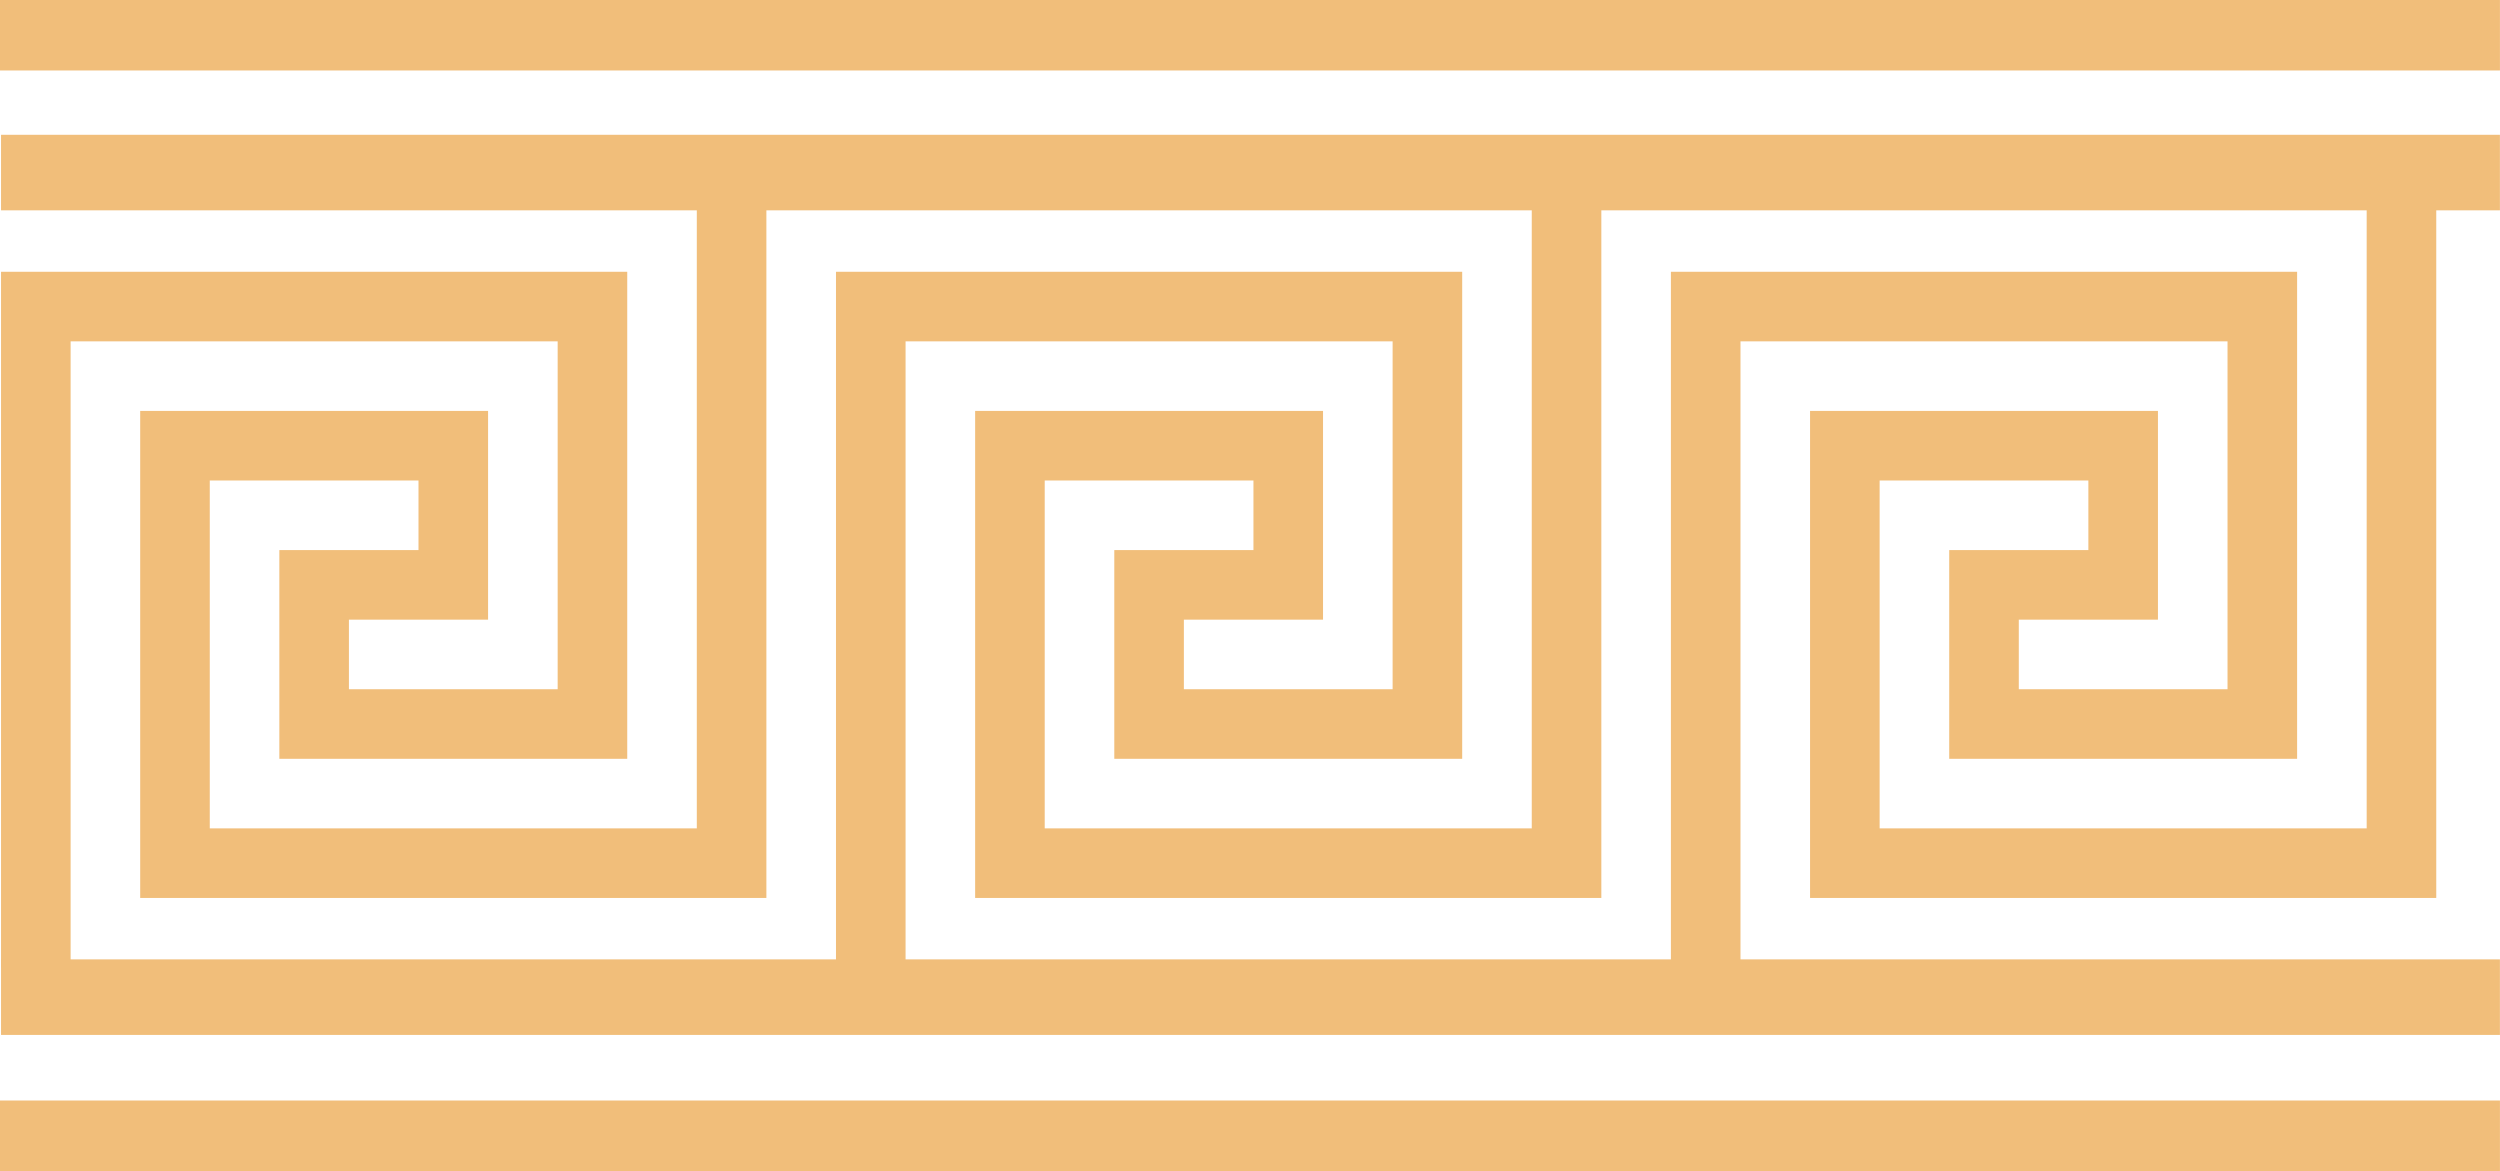
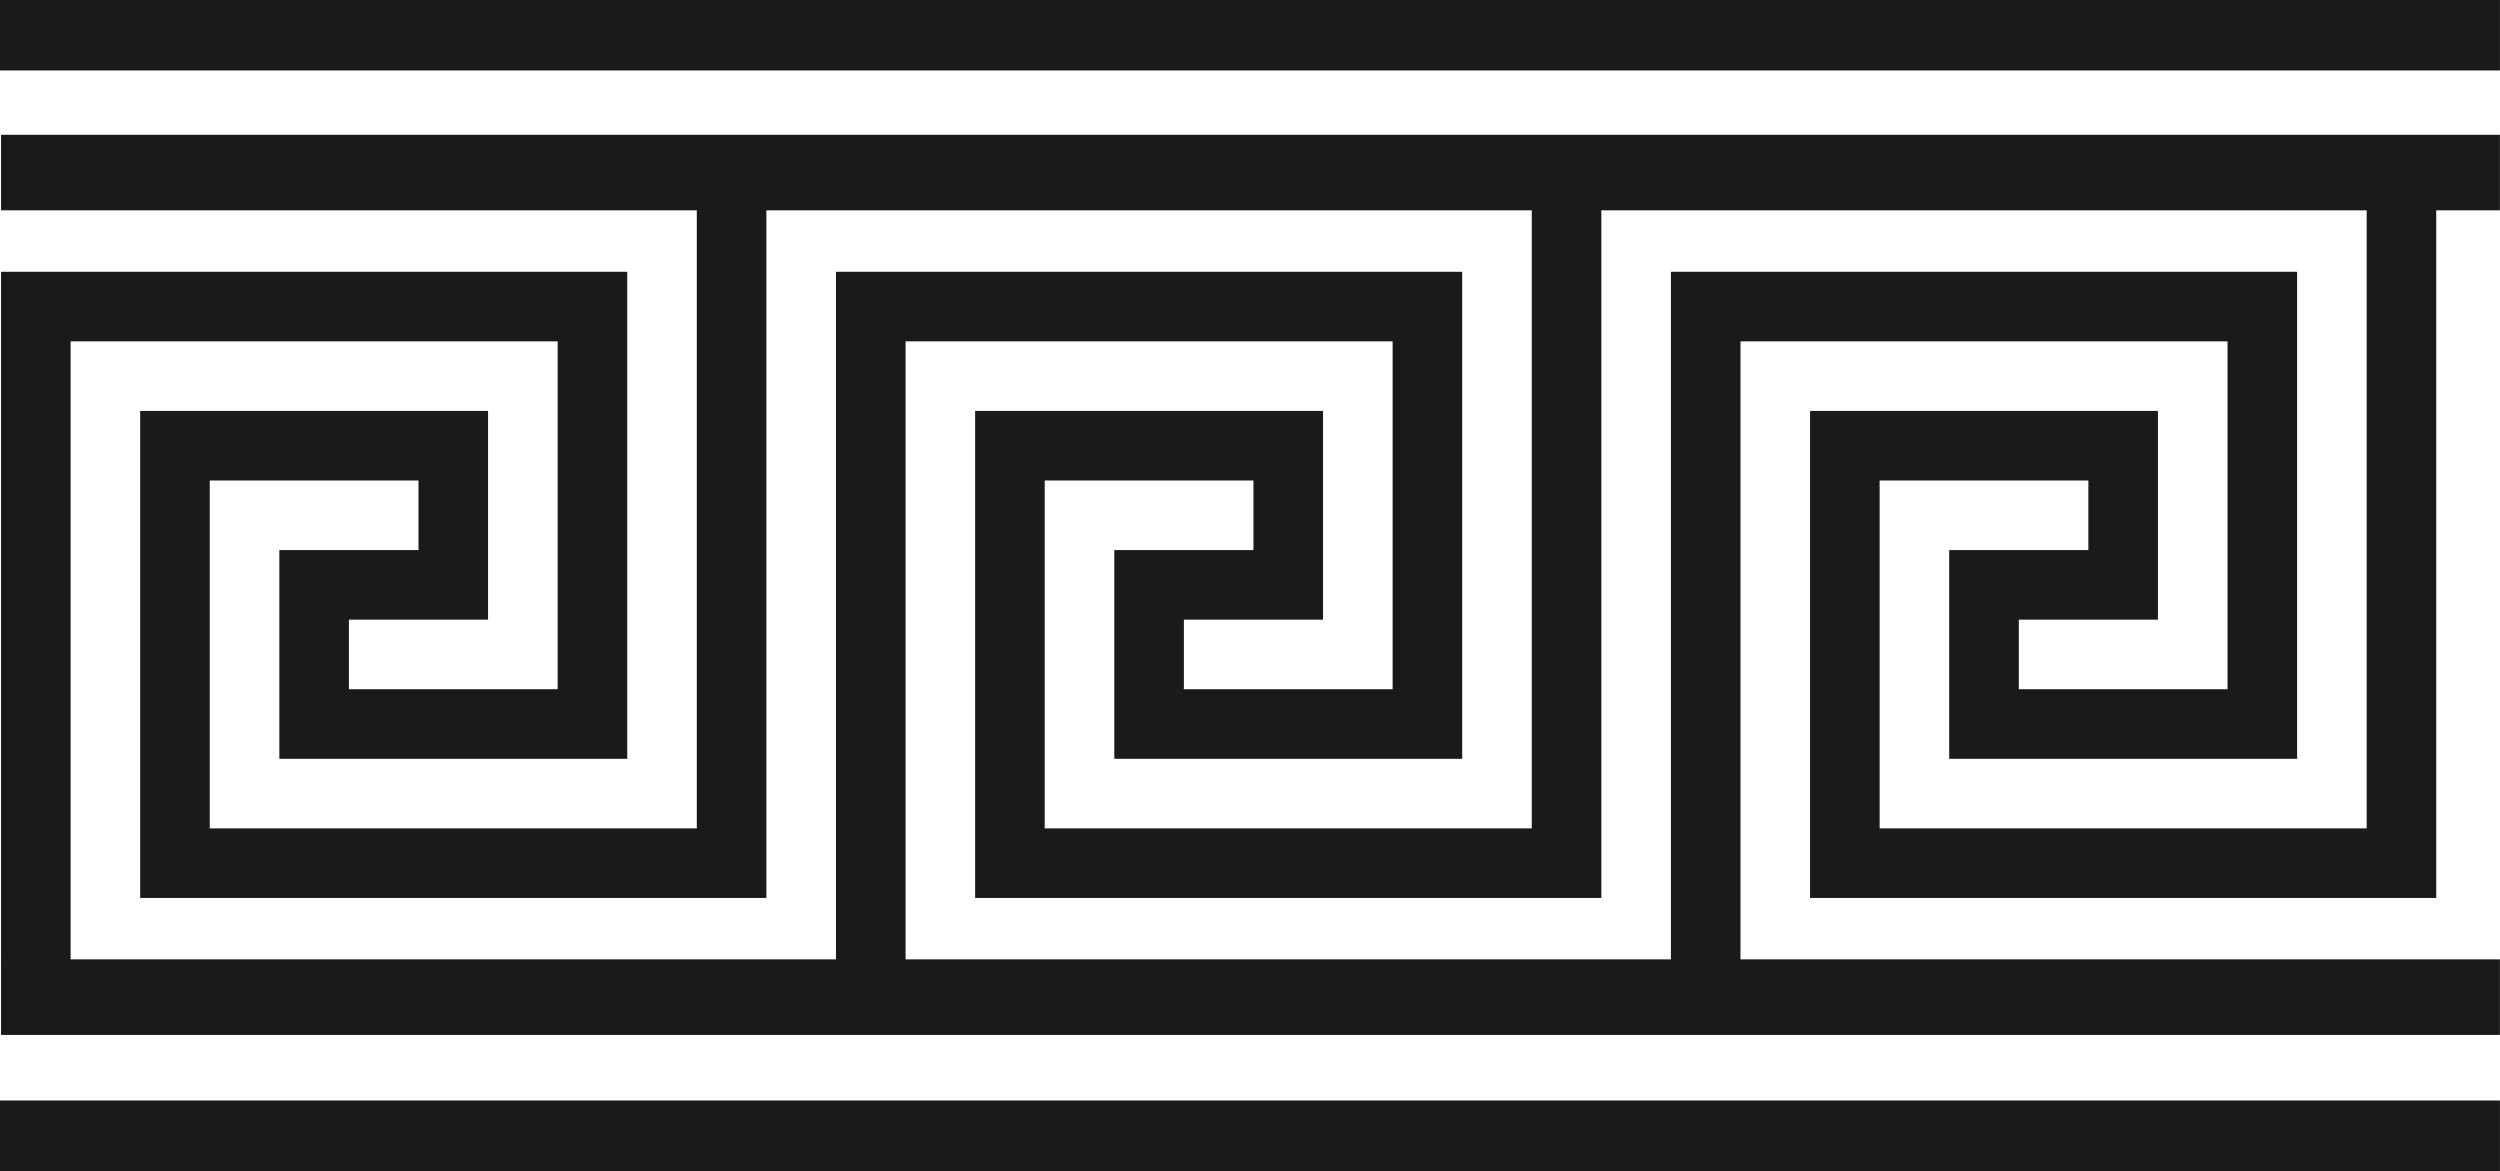
<svg xmlns="http://www.w3.org/2000/svg" id="svg2" viewBox="0 0 672.94 315.16" version="1.1">
  <g id="layer2" transform="translate(-17.438 -727.38)">
    <g id="g3717">
-       <path id="path3049" style="stroke:#F1BE7A;stroke-width:18.729;fill:none" d="m27.081 987.82v-177.92h149.83v112.37h-74.916v-37.458h37.458v-37.458h-74.916v112.37h149.83v-177.92" />
-       <path id="path3051" d="m251.83 987.82v-177.92h149.83v112.37h-74.916v-37.458h37.458v-37.458h-74.916v112.37h149.83v-177.92" style="stroke:#F1BE7A;stroke-width:18.729;fill:none" />
-       <path id="path3057" d="m476.57 987.82v-177.92h149.83v112.37h-74.916v-37.458h37.458v-37.458h-74.916v112.37h149.83v-177.92" style="stroke:#F1BE7A;stroke-width:18.729;fill:none" />
-       <path id="path3061" d="m17.717 773.83h672.64" style="stroke:#F1BE7A;stroke-width:20.335;fill:none" />
-       <path id="path3021" style="stroke:#F1BE7A;stroke-width:20.335;fill:none" d="m17.717 995.79h672.64" />
-       <path id="path3061-8" d="m17.424 1033.1h672.94" style="stroke:#F1BE7A;stroke-width:18.976;fill:none" />
-       <path id="path3061-8-2" d="m17.424 736.86h672.94" style="stroke:#F1BE7A;stroke-width:18.976;fill:none" />
+       <path id="path3049" style="stroke:#1A1A1A;stroke-width:18.729;fill:none" d="m27.081 987.82v-177.92h149.83v112.37h-74.916v-37.458h37.458v-37.458h-74.916v112.37h149.83v-177.92" />
+       <path id="path3051" d="m251.83 987.82v-177.92h149.83v112.37h-74.916v-37.458h37.458v-37.458h-74.916v112.37h149.83v-177.92" style="stroke:#1A1A1A;stroke-width:18.729;fill:none" />
+       <path id="path3057" d="m476.57 987.82v-177.92h149.83v112.37h-74.916v-37.458h37.458v-37.458h-74.916v112.37h149.83v-177.92" style="stroke:#1A1A1A;stroke-width:18.729;fill:none" />
+       <path id="path3061" d="m17.717 773.83h672.64" style="stroke:#1A1A1A;stroke-width:20.335;fill:none" />
+       <path id="path3021" style="stroke:#1A1A1A;stroke-width:20.335;fill:none" d="m17.717 995.79h672.64" />
+       <path id="path3061-8" d="m17.424 1033.1h672.94" style="stroke:#1A1A1A;stroke-width:18.976;fill:none" />
+       <path id="path3061-8-2" d="m17.424 736.86h672.94" style="stroke:#1A1A1A;stroke-width:18.976;fill:none" />
    </g>
  </g>
</svg>
